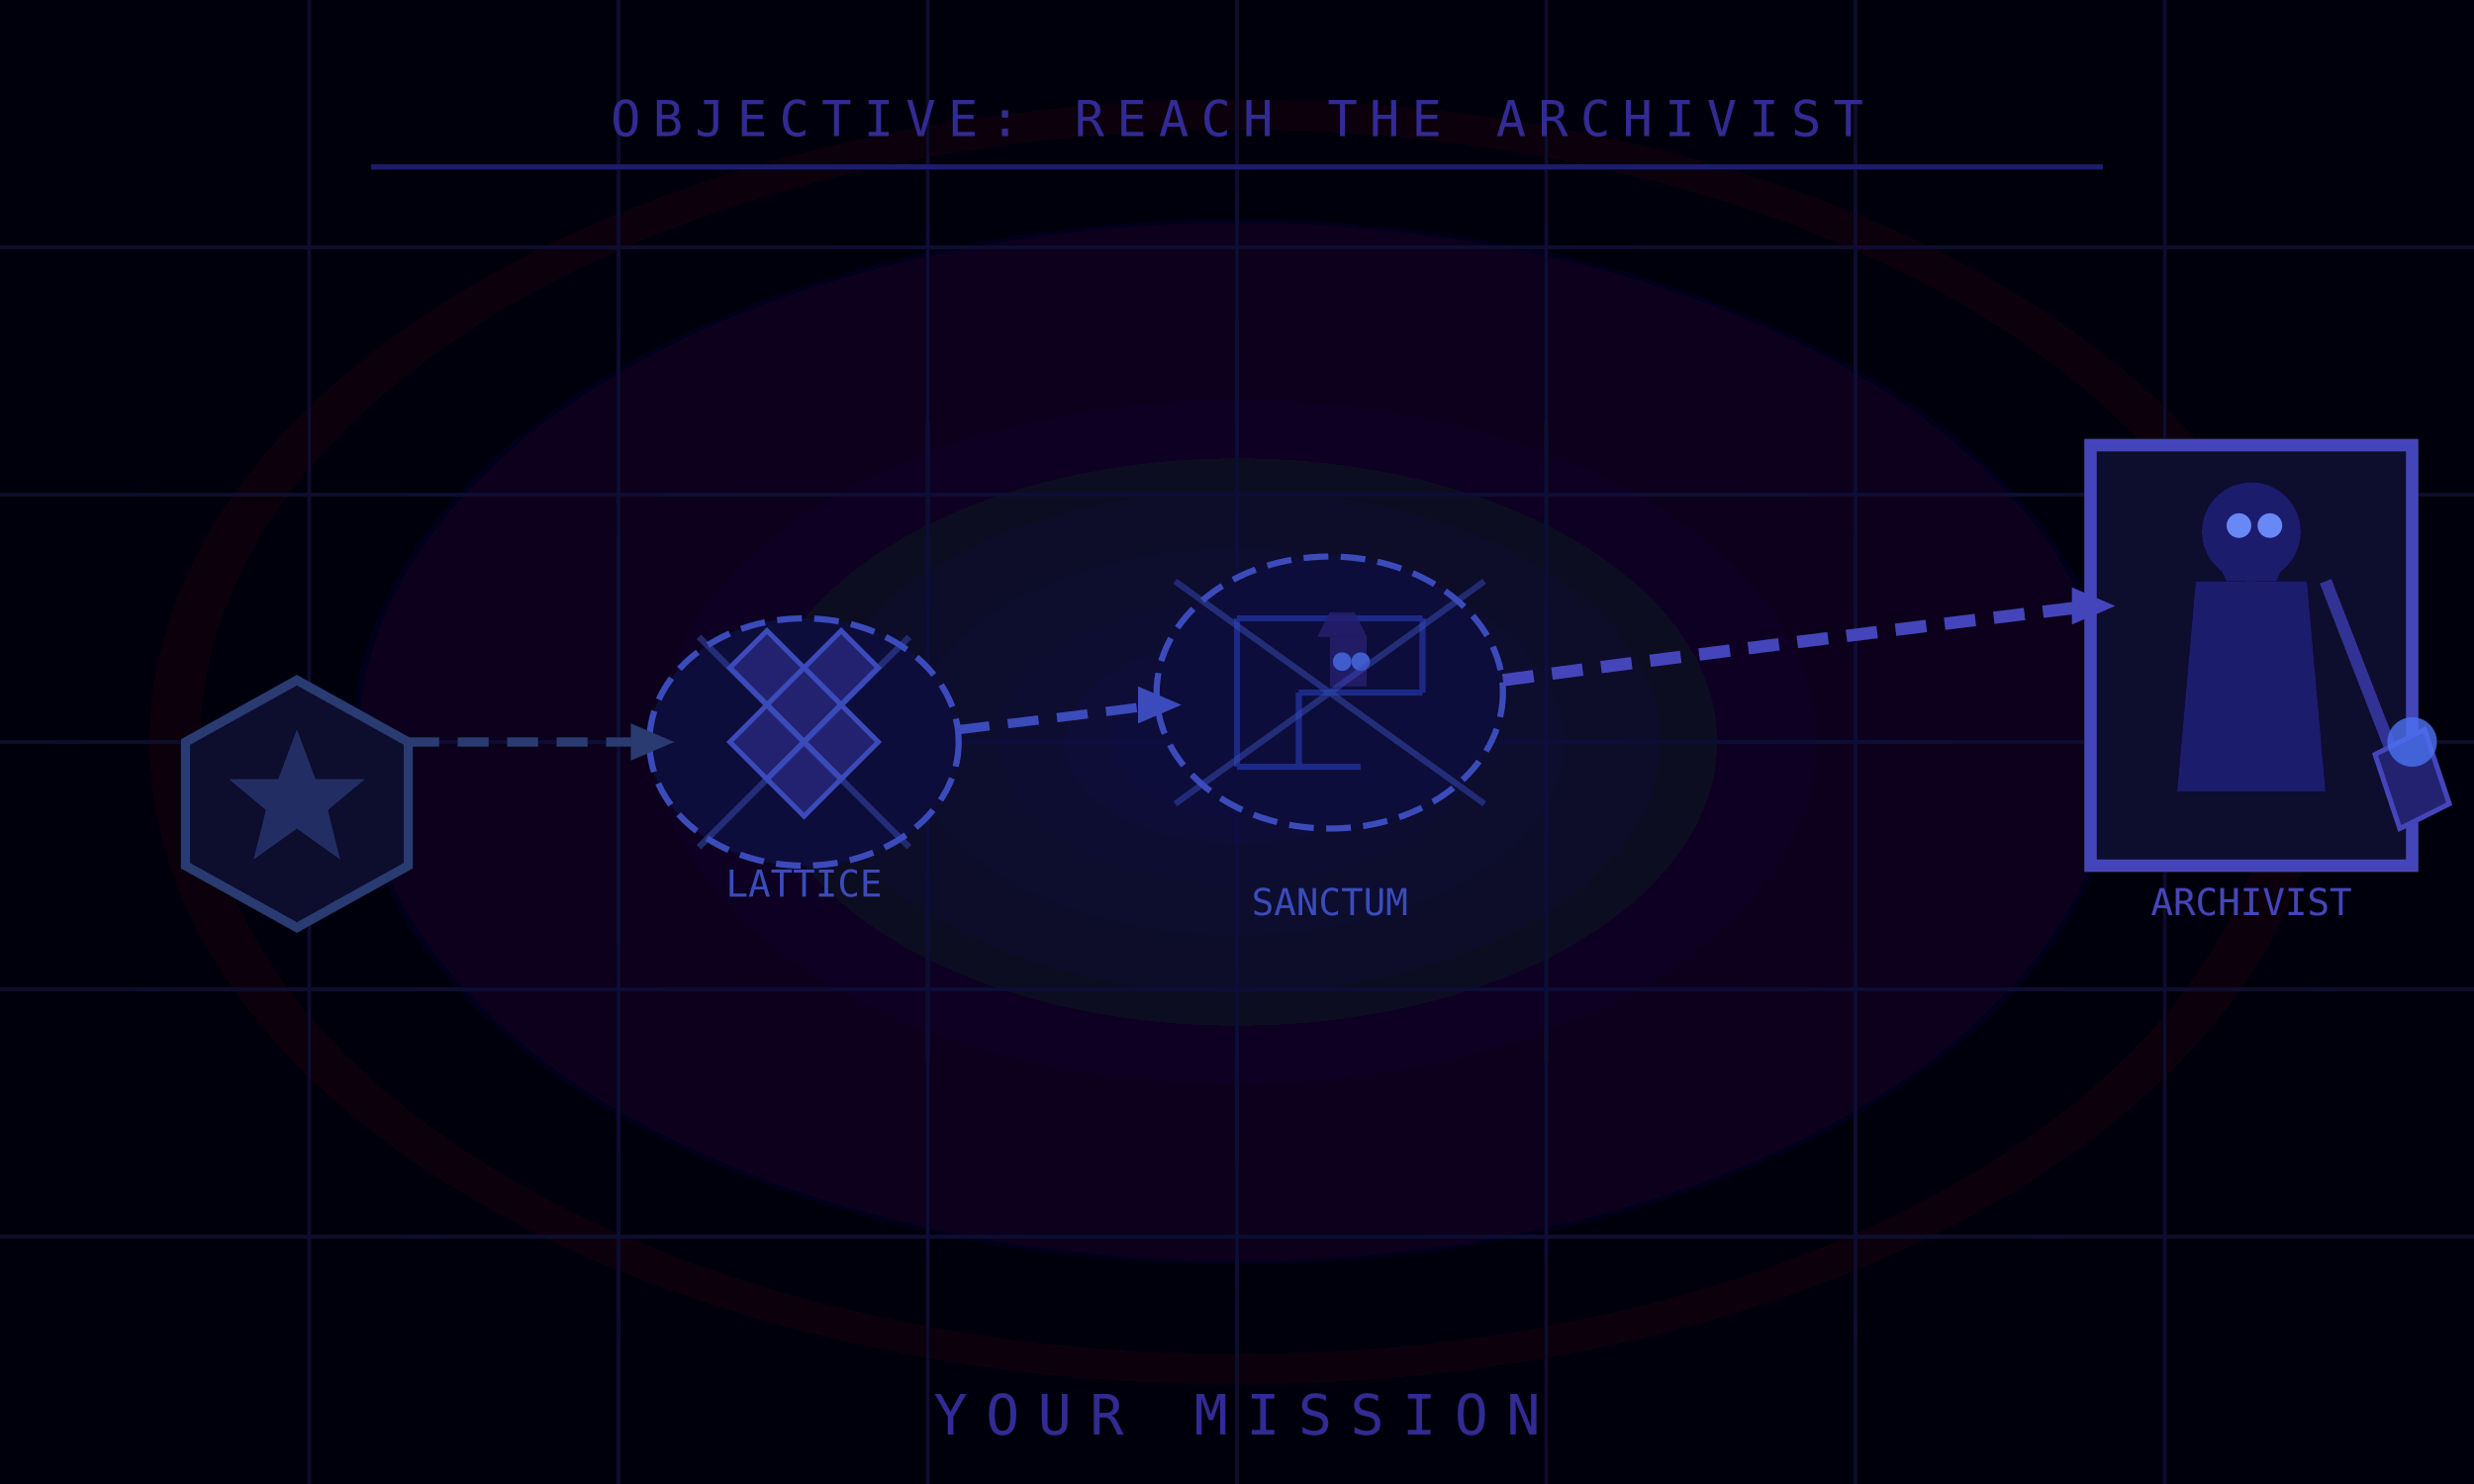
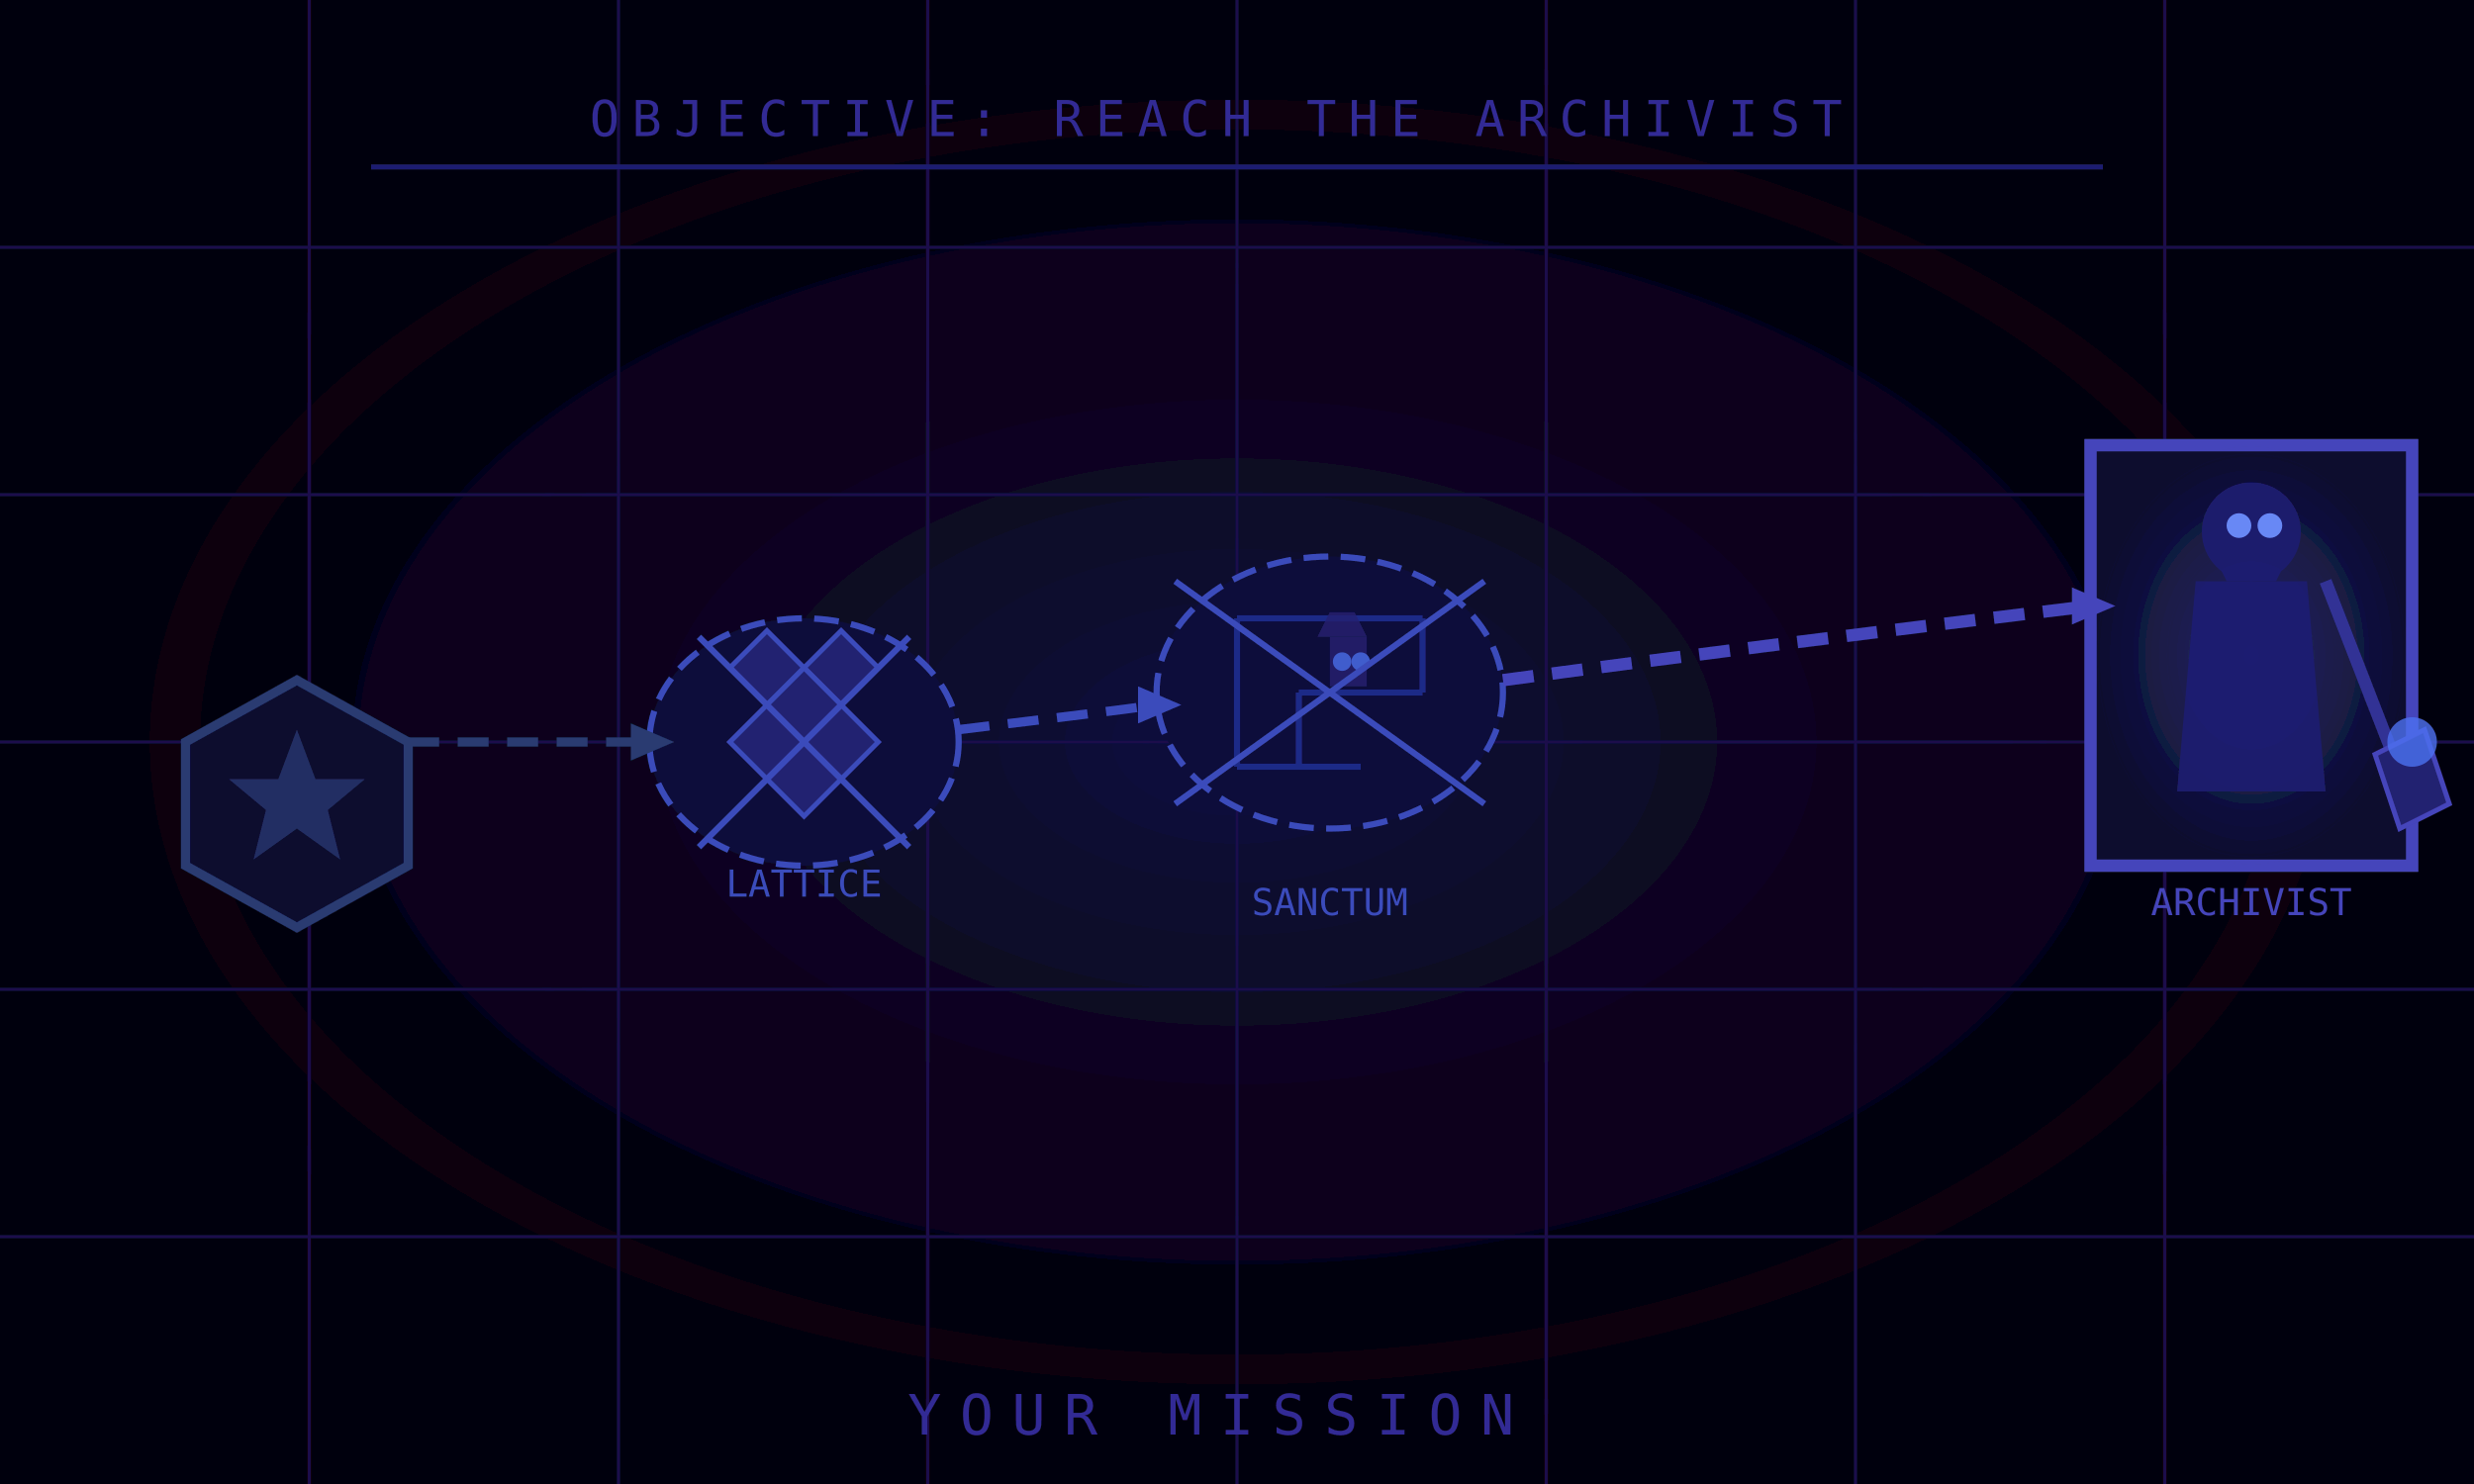
<svg xmlns="http://www.w3.org/2000/svg" viewBox="0 0 400 240" style="filter: brightness(1.4)">
  <rect width="400" height="240" fill="#06040e" />
  <radialGradient id="mission4-bg" cx="50%" cy="50%" r="50%">
-     <stop offset="0%" stop-color="#141060" stop-opacity="0.5" />
+     <stop offset="0%" stop-color="#141060" stop-opacity="0.5">
+       <animate attributeName="stop-opacity" values="0.5;0.8;0.5" dur="8s" repeatCount="indefinite" />
+     </stop>
    <stop offset="100%" stop-color="#06040e" stop-opacity="0" />
  </radialGradient>
  <rect width="400" height="240" fill="url(#mission4-bg)" />
-   <g stroke="#120e40" stroke-width="0.5" opacity="0.6">
+   <g stroke="#120e40" stroke-width="0.5">
+     <animate attributeName="opacity" values="0.6;1;0.6" dur="6s" repeatCount="indefinite" />
    <line x1="0" y1="40" x2="400" y2="40" />
    <line x1="0" y1="80" x2="400" y2="80" />
    <line x1="0" y1="120" x2="400" y2="120" />
    <line x1="0" y1="160" x2="400" y2="160" />
    <line x1="0" y1="200" x2="400" y2="200" />
    <line x1="50" y1="0" x2="50" y2="240" />
    <line x1="100" y1="0" x2="100" y2="240" />
    <line x1="150" y1="0" x2="150" y2="240" />
    <line x1="200" y1="0" x2="200" y2="240" />
    <line x1="250" y1="0" x2="250" y2="240" />
    <line x1="300" y1="0" x2="300" y2="240" />
    <line x1="350" y1="0" x2="350" y2="240" />
  </g>
-   <polygon points="30,120 48,110 66,120 66,140 48,150 30,140" fill="#0c0a28" stroke="#203060" stroke-width="1.5" />
-   <polygon points="48,118 51,126 59,126 53,131 55,139 48,134 41,139 43,131 37,126 45,126" fill="#203060" opacity="0.8" />
-   <ellipse cx="130" cy="120" rx="25" ry="20" fill="#0e0c30" stroke="#3040a0" stroke-width="1" stroke-dasharray="4,2" />
+   <polygon points="30,120 48,110 66,120 66,140 48,150 30,140" fill="#0c0a28" stroke="#203060" stroke-width="1.5">
+     <animate attributeName="stroke-opacity" values="1;0.4;1" dur="3s" repeatCount="indefinite" />
+   </polygon>
+   <polygon points="48,118 51,126 59,126 53,131 55,139 48,134 41,139 43,131 37,126 45,126" fill="#203060" opacity="0.8">
+     <animate attributeName="opacity" values="0.8;0.4;0.8" dur="3s" repeatCount="indefinite" />
+   </polygon>
+   <ellipse cx="130" cy="120" rx="25" ry="20" fill="#0e0c30" stroke="#3040a0" stroke-width="1" stroke-dasharray="4,2">
+     <animate attributeName="stroke-opacity" values="1;0.3;1" dur="4s" repeatCount="indefinite" />
+   </ellipse>
  <g fill="#1e1c60" stroke="#3040a0" stroke-width="0.8">
    <polygon points="118,108 124,102 130,108 124,114" />
    <polygon points="130,108 136,102 142,108 136,114" />
    <polygon points="124,114 130,108 136,114 130,120" />
    <polygon points="118,120 124,114 130,120 124,126" />
    <polygon points="130,120 136,114 142,120 136,126" />
    <polygon points="124,126 130,120 136,126 130,132" />
  </g>
  <text x="130" y="145" font-family="monospace" font-size="6" fill="#3040a0" text-anchor="middle">LATTICE</text>
-   <ellipse cx="215" cy="112" rx="28" ry="22" fill="#0e0c30" stroke="#3040a0" stroke-width="1" stroke-dasharray="4,2" />
+   <ellipse cx="215" cy="112" rx="28" ry="22" fill="#0e0c30" stroke="#3040a0" stroke-width="1" stroke-dasharray="4,2">
+     <animate attributeName="stroke-opacity" values="1;0.3;1" dur="4s" begin="1.5s" repeatCount="indefinite" />
+   </ellipse>
  <g stroke="#2030a0" stroke-width="1" opacity="0.6">
    <line x1="200" y1="100" x2="200" y2="124" />
    <line x1="200" y1="100" x2="230" y2="100" />
    <line x1="230" y1="100" x2="230" y2="112" />
    <line x1="210" y1="112" x2="230" y2="112" />
    <line x1="210" y1="112" x2="210" y2="124" />
    <line x1="200" y1="124" x2="220" y2="124" />
  </g>
  <g fill="#1e1c60" opacity="0.8">
    <rect x="215" y="103" width="6" height="8" />
    <polygon points="213,103 221,103 219,99 215,99" />
-     <circle cx="217" cy="107" r="1.5" fill="#4060d0" />
-     <circle cx="220" cy="107" r="1.5" fill="#4060d0" />
+     <circle cx="217" cy="107" r="1.5" fill="#4060d0">
+       <animate attributeName="opacity" values="1;0.3;1" dur="2s" repeatCount="indefinite" />
+     </circle>
+     <circle cx="220" cy="107" r="1.5" fill="#4060d0">
+       <animate attributeName="opacity" values="1;0.3;1" dur="2s" begin="0.5s" repeatCount="indefinite" />
+     </circle>
  </g>
  <text x="215" y="148" font-family="monospace" font-size="6" fill="#3040a0" text-anchor="middle">SANCTUM</text>
-   <rect x="338" y="72" width="52" height="68" fill="#0c0a26" stroke="#3a3aa0" stroke-width="2" />
+   <rect x="338" y="72" width="52" height="68" fill="#0c0a26" stroke="#3a3aa0" stroke-width="2">
+     <animate attributeName="stroke-opacity" values="1;0.4;1" dur="3s" repeatCount="indefinite" />
+   </rect>
+   <radialGradient id="boss-glow4" cx="50%" cy="50%" r="50%">
+     <stop offset="0%" stop-color="#4060d0" stop-opacity="0.3">
+       <animate attributeName="stop-opacity" values="0.3;0.6;0.3" dur="3s" repeatCount="indefinite" />
+     </stop>
+     <stop offset="100%" stop-color="#4060d0" stop-opacity="0" />
+   </radialGradient>
+   <rect x="338" y="72" width="52" height="68" fill="url(#boss-glow4)" />
  <g fill="#161460" opacity="0.9">
    <circle cx="364" cy="86" r="8" />
    <polygon points="355,94 373,94 376,128 352,128" />
    <polygon points="356,86 372,86 368,94 360,94" />
  </g>
-   <circle cx="362" cy="85" r="2" fill="#6080e0" opacity="0.9" />
-   <circle cx="367" cy="85" r="2" fill="#6080e0" opacity="0.9" />
+   <circle cx="362" cy="85" r="2" fill="#6080e0" opacity="0.9">
+     <animate attributeName="r" values="2;3;2" dur="2s" repeatCount="indefinite" />
+     <animate attributeName="opacity" values="0.9;0.4;0.9" dur="2s" repeatCount="indefinite" />
+   </circle>
+   <circle cx="367" cy="85" r="2" fill="#6080e0" opacity="0.9">
+     <animate attributeName="r" values="2;3;2" dur="2s" begin="0.5s" repeatCount="indefinite" />
+     <animate attributeName="opacity" values="0.9;0.4;0.9" dur="2s" begin="0.5s" repeatCount="indefinite" />
+   </circle>
  <line x1="376" y1="94" x2="390" y2="130" stroke="#2a2a80" stroke-width="2" />
  <polygon points="384,122 392,118 396,130 388,134" fill="#1e1c60" stroke="#3a3aa0" stroke-width="0.8" />
-   <circle cx="390" cy="120" r="4" fill="#4060d0" opacity="0.8" />
+   <circle cx="390" cy="120" r="4" fill="#4060d0" opacity="0.8">
+     <animate attributeName="r" values="4;6;4" dur="3s" repeatCount="indefinite" />
+     <animate attributeName="opacity" values="0.8;1;0.4;0.8" dur="3s" repeatCount="indefinite" />
+   </circle>
  <text x="364" y="148" font-family="monospace" font-size="6" fill="#3a3aa0" text-anchor="middle">ARCHIVIST</text>
-   <path d="M66,120 Q90,120 105,120" stroke="#203060" stroke-width="1.5" fill="none" stroke-dasharray="5,3" />
+   <path d="M66,120 Q90,120 105,120" stroke="#203060" stroke-width="1.5" fill="none" stroke-dasharray="5,3">
+     <animate attributeName="stroke-dashoffset" from="0" to="-16" dur="1.2s" repeatCount="indefinite" />
+   </path>
  <polygon points="102,117 109,120 102,123" fill="#203060" />
-   <path d="M155,118 Q180,115 187,114" stroke="#3040a0" stroke-width="1.5" fill="none" stroke-dasharray="5,3" />
+   <path d="M155,118 Q180,115 187,114" stroke="#3040a0" stroke-width="1.5" fill="none" stroke-dasharray="5,3">
+     <animate attributeName="stroke-dashoffset" from="0" to="-16" dur="1.2s" repeatCount="indefinite" />
+   </path>
  <polygon points="184,111 191,114 184,117" fill="#3040a0" />
-   <path d="M243,110 Q280,105 338,98" stroke="#3a3aa0" stroke-width="2" fill="none" stroke-dasharray="5,3" />
+   <path d="M243,110 Q280,105 338,98" stroke="#3a3aa0" stroke-width="2" fill="none" stroke-dasharray="5,3">
+     <animate attributeName="stroke-dashoffset" from="0" to="-16" dur="1s" repeatCount="indefinite" />
+   </path>
  <polygon points="335,95 342,98 335,101" fill="#3a3aa0" />
-   <g stroke="#3040a0" stroke-width="1" opacity="0.5">
+   <g stroke="#3040a0" stroke-width="1">
+     <animate attributeName="opacity" values="0.5;1;0.2;0.7;0.5" dur="3s" repeatCount="indefinite" />
    <line x1="113" y1="103" x2="147" y2="137" />
    <line x1="147" y1="103" x2="113" y2="137" />
    <line x1="190" y1="94" x2="240" y2="130" />
    <line x1="240" y1="94" x2="190" y2="130" />
  </g>
-   <text x="200" y="22" font-family="monospace" font-size="8" fill="#2a2480" text-anchor="middle" letter-spacing="2">OBJECTIVE: REACH THE ARCHIVIST</text>
+   <text x="200" y="22" font-family="monospace" font-size="8" fill="#2a2480" text-anchor="middle" letter-spacing="2">OBJECTIVE: REACH THE ARCHIVIST
+     <animate attributeName="opacity" values="0.7;1;0.7" dur="5s" repeatCount="indefinite" />
+   </text>
  <line x1="60" y1="27" x2="340" y2="27" stroke="#181860" stroke-width="0.8" />
-   <text x="200" y="232" font-family="monospace" font-size="9" fill="#2a2480" text-anchor="middle" letter-spacing="3">YOUR MISSION</text>
+   <text x="200" y="232" font-family="monospace" font-size="9" fill="#2a2480" text-anchor="middle" letter-spacing="3">YOUR MISSION
+     <animate attributeName="opacity" values="0.7;1;0.7" dur="8s" repeatCount="indefinite" />
+   </text>
</svg>
